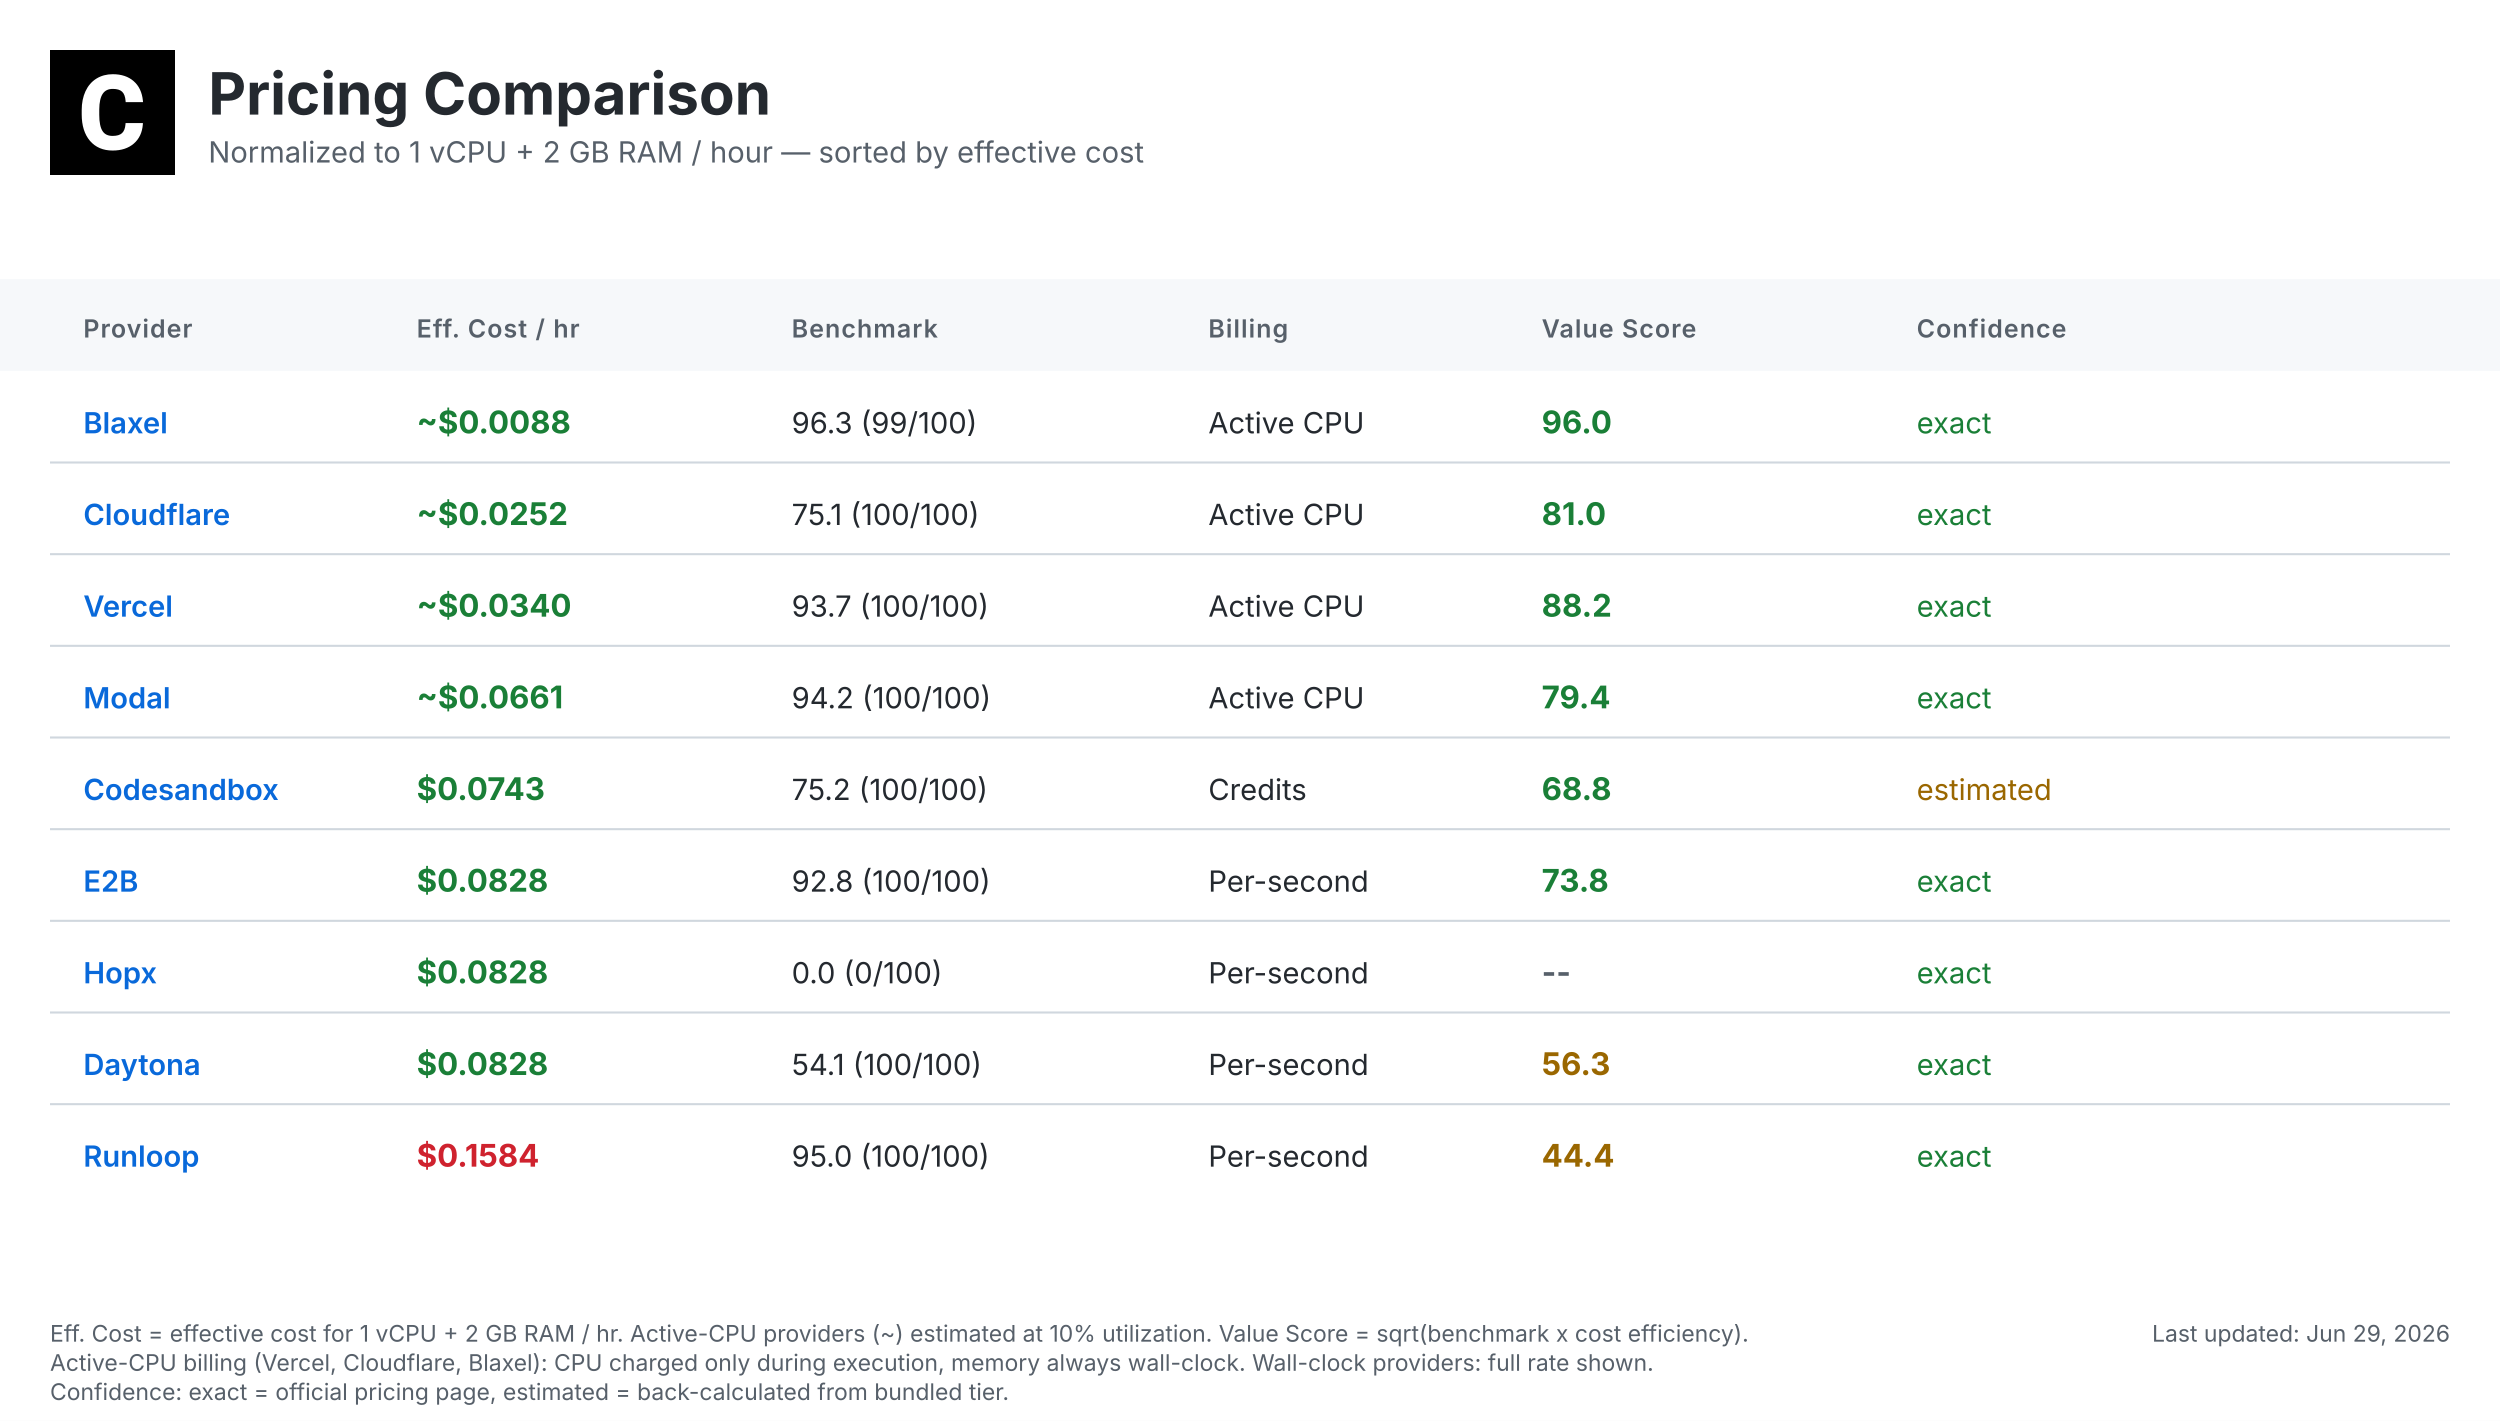
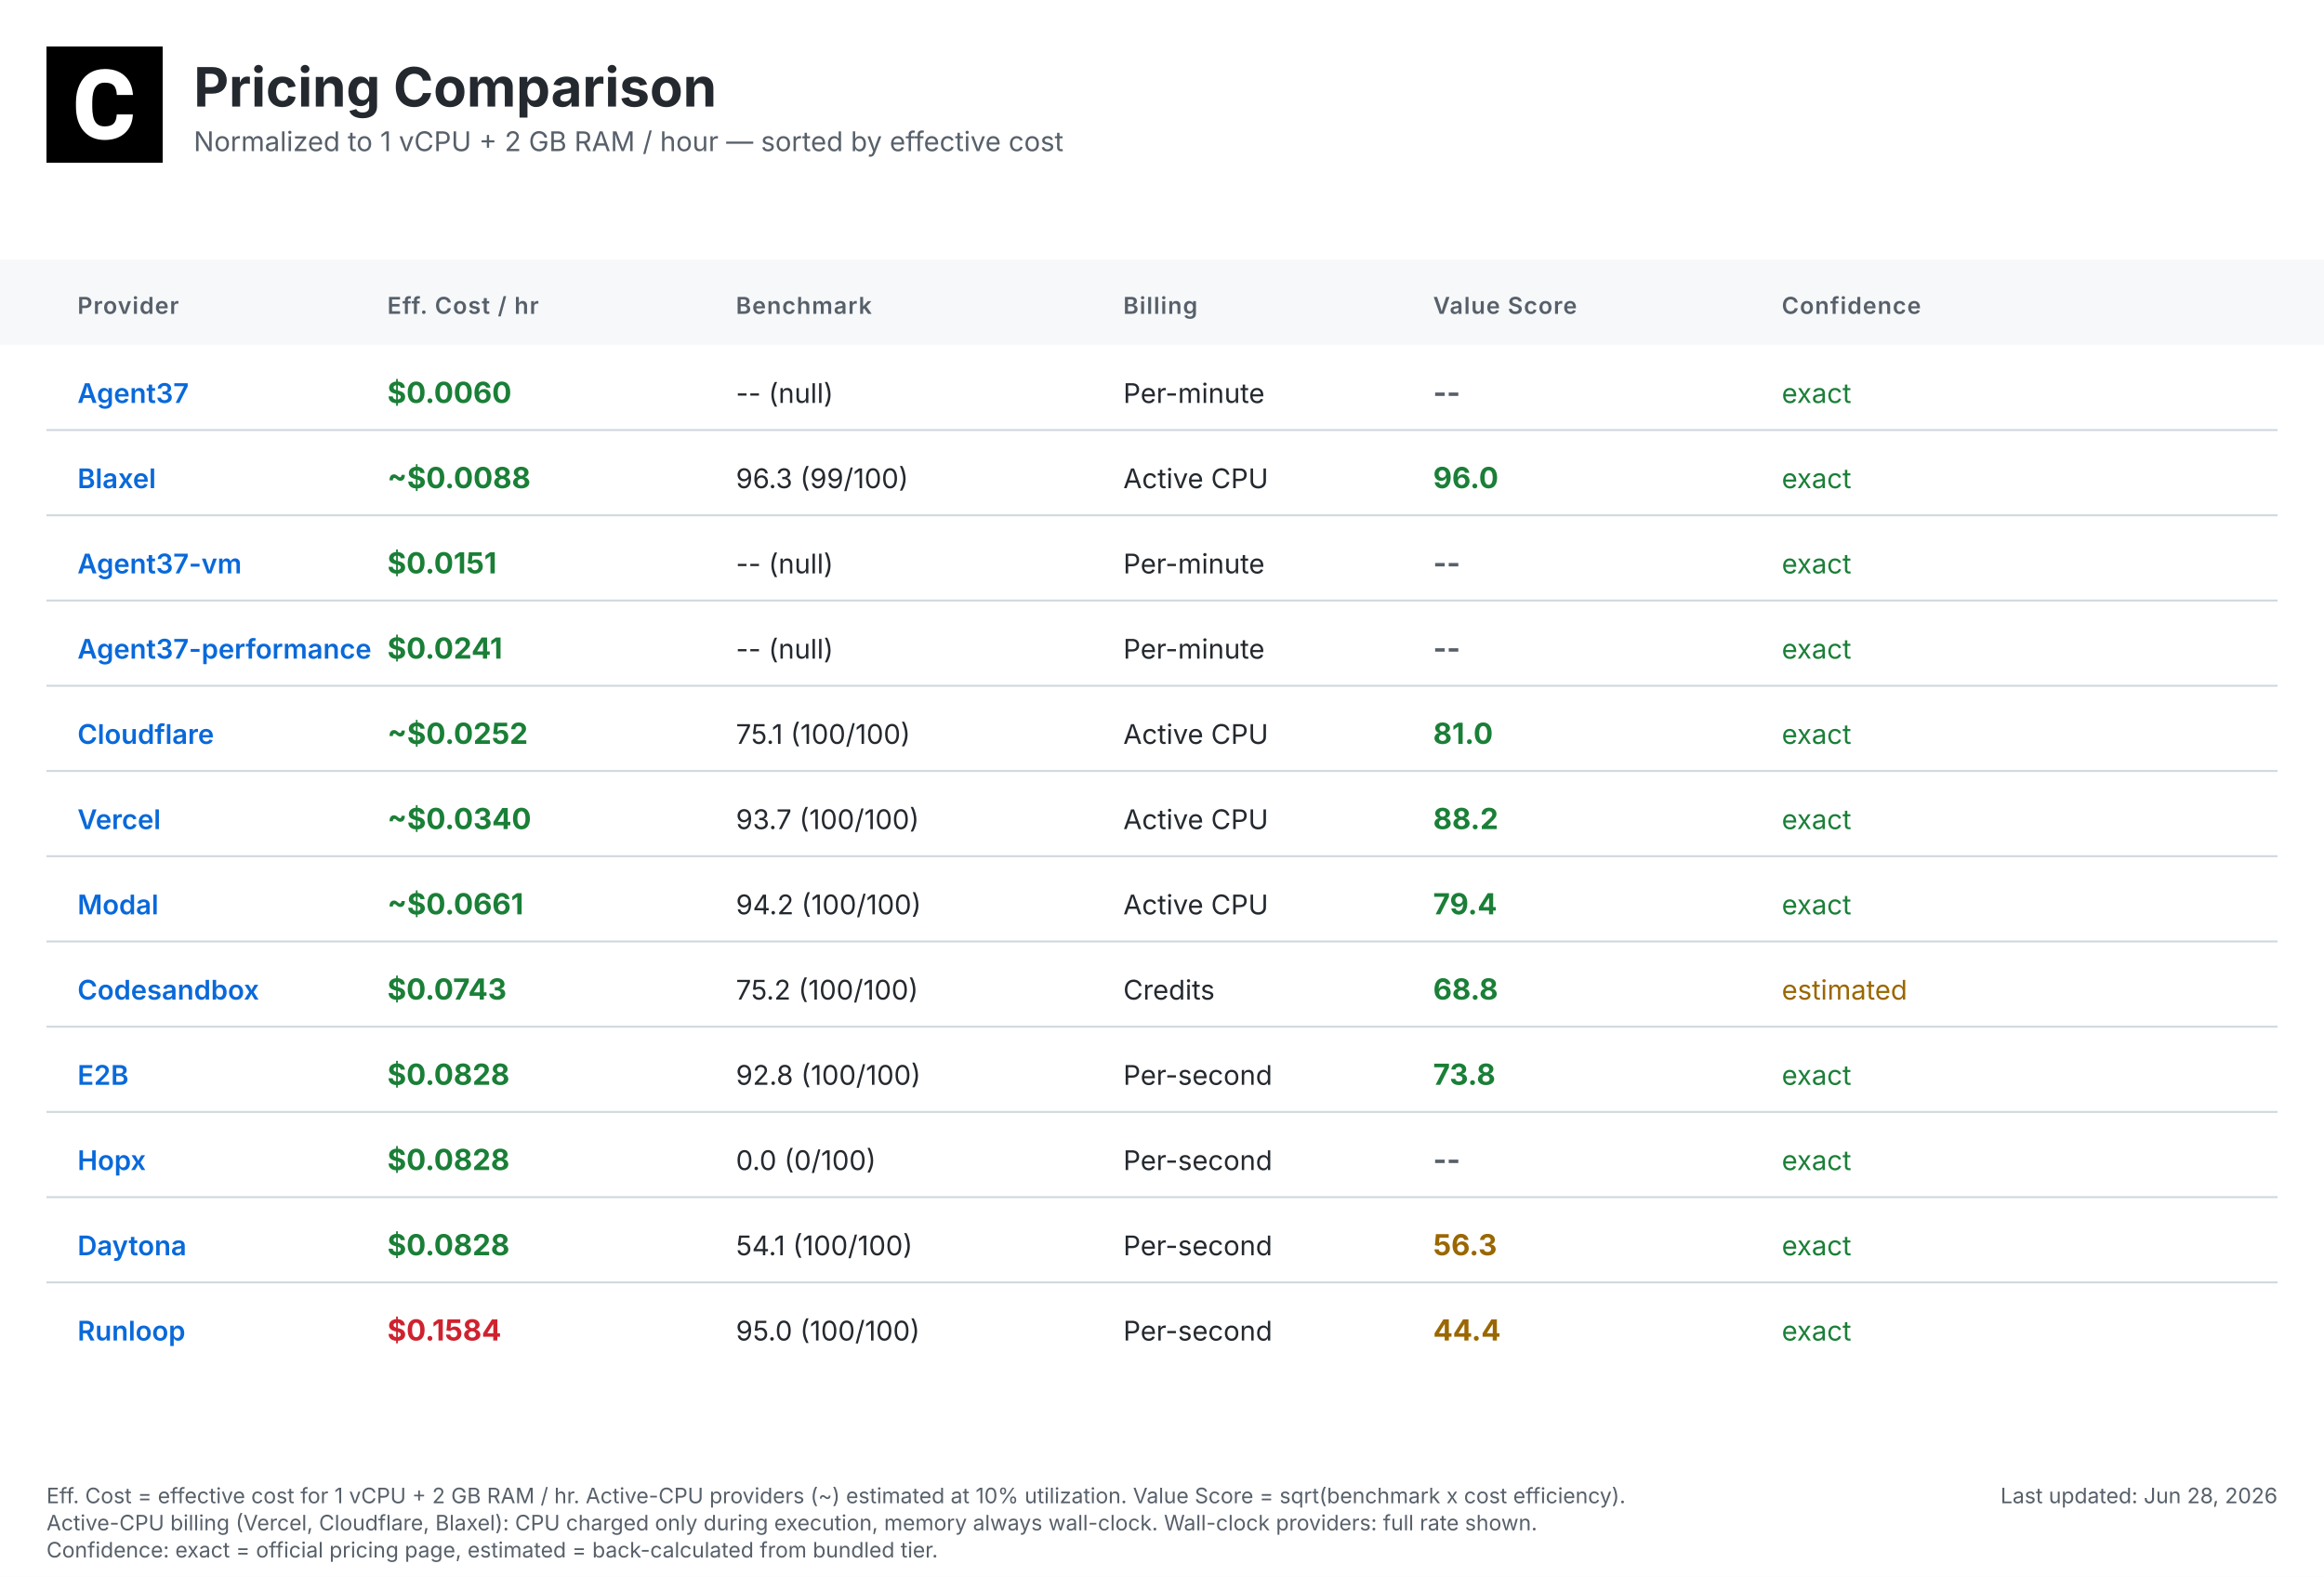
- <svg xmlns="http://www.w3.org/2000/svg" width="1200" height="682" viewBox="0 0 1200 682">
+ <svg xmlns="http://www.w3.org/2000/svg" width="1200" height="814" viewBox="0 0 1200 814">
  <defs>
    <linearGradient id="headerGrad" x1="0%" y1="0%" x2="100%" y2="100%">
      <stop offset="0%" style="stop-color:#f6f8fa;stop-opacity:1" />
      <stop offset="100%" style="stop-color:#ffffff;stop-opacity:1" />
    </linearGradient>
  </defs>
  <style>
    .bg { fill: #ffffff; }
    .header-bg { fill: url(#headerGrad); }
    .table-header-bg { fill: #f6f8fa; }
    .table-header { font: 600 12px 'Inter', 'SF Pro Display', -apple-system, BlinkMacSystemFont, 'Segoe UI', Roboto, Helvetica, Arial, sans-serif; fill: #57606a; text-transform: uppercase; letter-spacing: 0.5px; }
    .row { font: 14px 'Inter', 'SF Pro Display', -apple-system, BlinkMacSystemFont, 'Segoe UI', Roboto, Helvetica, Arial, sans-serif; fill: #24292f; }
    .provider { font-weight: 600; fill: #0969da; }
    .cost { font-weight: 700; font-size: 15px; }
    .value { font-weight: 700; font-size: 15px; }
    .fast { fill: #1a7f37; }
    .medium { fill: #9a6700; }
    .slow { fill: #cf222e; }
    .status { fill: #57606a; }
    .divider { stroke: #d0d7de; stroke-width: 1; }
    .border { stroke: #d0d7de; stroke-width: 1; fill: none; }
    .timestamp { font: 11px 'Inter', 'SF Pro Display', -apple-system, BlinkMacSystemFont, 'Segoe UI', Roboto, Helvetica, Arial, sans-serif; fill: #57606a; }
    .title { font: bold 28px 'Inter', 'SF Pro Display', -apple-system, BlinkMacSystemFont, 'Segoe UI', Roboto, Helvetica, Arial, sans-serif; fill: #24292f; }
    .subtitle { font: 14px 'Inter', 'SF Pro Display', -apple-system, BlinkMacSystemFont, 'Segoe UI', Roboto, Helvetica, Arial, sans-serif; fill: #57606a; }
    .logo { fill: #24292f; }
    .confidence-exact { fill: #1a7f37; }
    .confidence-estimated { fill: #9a6700; }
    .confidence-unknown { fill: #cf222e; }
  </style>
-   <rect class="bg" width="1200" height="682" />
+   <rect class="bg" width="1200" height="814" />
  <g transform="translate(24, 24)">
    <rect width="60" height="60" fill="#000000" />
    <g transform="scale(0.035) translate(0, 0)">
      <path fill="#ffffff" d="M1036.26,1002.28h237.87l-.93,19.09c-8.38,110.32-49.81,198.3-123.82,262.07-73.09,63.31-170.84,95.43-290.48,95.43-130.81,0-235.55-44.69-311.43-133.6-74.48-87.98-112.65-209.48-112.65-361.23v-60.51c0-96.83,17.7-183.41,51.68-257.43,34.91-74.95,85.19-133.61,149.89-173.63,64.7-40.04,140.12-60.52,225.3-60.52,117.77,0,214.13,32.12,286.29,95.9,72.62,63.3,114.98,153.61,126.15,267.67l1.86,19.08h-238.34l-.93-15.83c-4.65-59.11-20.95-101.94-47.95-127.08-27-25.6-69.83-38.17-127.08-38.17-61.91,0-107.06,20.95-137.33,65.17-31.65,45.15-47.94,117.77-48.87,215.53v74.48c0,102.41,15.36,177.83,45.62,223.91,28.86,44.22,74.01,65.63,137.79,65.63,58.19,0,101.48-12.57,128.95-38.17,26.99-25.14,43.29-66.1,47.48-121.5l.93-16.3Z" />
    </g>
  </g>
  <text class="title" x="100" y="55">Pricing Comparison</text>
  <text class="subtitle" x="100" y="78">Normalized to 1 vCPU + 2 GB RAM / hour — sorted by effective cost</text>
  <rect class="table-header-bg" y="134" width="1200" height="44" />
  <text class="table-header" x="40" y="162">Provider</text>
  <text class="table-header" x="200" y="162">Eff. Cost / hr</text>
  <text class="table-header" x="380" y="162">Benchmark</text>
  <text class="table-header" x="580" y="162">Billing</text>
  <text class="table-header" x="740" y="162">Value Score</text>
  <text class="table-header" x="920" y="162">Confidence</text>
-   <text class="row provider" x="40" y="208">Blaxel</text>
-   <text class="row cost fast" x="200" y="208">~$0.0088</text>
-   <text class="row" x="380" y="208">96.3 (99/100)</text>
-   <text class="row" x="580" y="208">Active CPU</text>
-   <text class="row value fast" x="740" y="208">96.0</text>
+   <text class="row provider" x="40" y="208">Agent37</text>
+   <text class="row cost fast" x="200" y="208">$0.0060</text>
+   <text class="row" x="380" y="208">-- (null)</text>
+   <text class="row" x="580" y="208">Per-minute</text>
+   <text class="row value status" x="740" y="208">--</text>
  <text class="row confidence-exact" x="920" y="208">exact</text>
  <line class="divider" x1="24" y1="222" x2="1176" y2="222" />
-   <text class="row provider" x="40" y="252">Cloudflare</text>
-   <text class="row cost fast" x="200" y="252">~$0.0252</text>
-   <text class="row" x="380" y="252">75.1 (100/100)</text>
+   <text class="row provider" x="40" y="252">Blaxel</text>
+   <text class="row cost fast" x="200" y="252">~$0.0088</text>
+   <text class="row" x="380" y="252">96.3 (99/100)</text>
  <text class="row" x="580" y="252">Active CPU</text>
-   <text class="row value fast" x="740" y="252">81.0</text>
+   <text class="row value fast" x="740" y="252">96.0</text>
  <text class="row confidence-exact" x="920" y="252">exact</text>
  <line class="divider" x1="24" y1="266" x2="1176" y2="266" />
-   <text class="row provider" x="40" y="296">Vercel</text>
-   <text class="row cost fast" x="200" y="296">~$0.0340</text>
-   <text class="row" x="380" y="296">93.7 (100/100)</text>
-   <text class="row" x="580" y="296">Active CPU</text>
-   <text class="row value fast" x="740" y="296">88.2</text>
+   <text class="row provider" x="40" y="296">Agent37-vm</text>
+   <text class="row cost fast" x="200" y="296">$0.0151</text>
+   <text class="row" x="380" y="296">-- (null)</text>
+   <text class="row" x="580" y="296">Per-minute</text>
+   <text class="row value status" x="740" y="296">--</text>
  <text class="row confidence-exact" x="920" y="296">exact</text>
  <line class="divider" x1="24" y1="310" x2="1176" y2="310" />
-   <text class="row provider" x="40" y="340">Modal</text>
-   <text class="row cost fast" x="200" y="340">~$0.0661</text>
-   <text class="row" x="380" y="340">94.2 (100/100)</text>
-   <text class="row" x="580" y="340">Active CPU</text>
-   <text class="row value fast" x="740" y="340">79.4</text>
+   <text class="row provider" x="40" y="340">Agent37-performance</text>
+   <text class="row cost fast" x="200" y="340">$0.0241</text>
+   <text class="row" x="380" y="340">-- (null)</text>
+   <text class="row" x="580" y="340">Per-minute</text>
+   <text class="row value status" x="740" y="340">--</text>
  <text class="row confidence-exact" x="920" y="340">exact</text>
  <line class="divider" x1="24" y1="354" x2="1176" y2="354" />
-   <text class="row provider" x="40" y="384">Codesandbox</text>
-   <text class="row cost fast" x="200" y="384">$0.0743</text>
-   <text class="row" x="380" y="384">75.2 (100/100)</text>
-   <text class="row" x="580" y="384">Credits</text>
-   <text class="row value fast" x="740" y="384">68.8</text>
-   <text class="row confidence-estimated" x="920" y="384">estimated</text>
+   <text class="row provider" x="40" y="384">Cloudflare</text>
+   <text class="row cost fast" x="200" y="384">~$0.0252</text>
+   <text class="row" x="380" y="384">75.1 (100/100)</text>
+   <text class="row" x="580" y="384">Active CPU</text>
+   <text class="row value fast" x="740" y="384">81.0</text>
+   <text class="row confidence-exact" x="920" y="384">exact</text>
  <line class="divider" x1="24" y1="398" x2="1176" y2="398" />
-   <text class="row provider" x="40" y="428">E2B</text>
-   <text class="row cost fast" x="200" y="428">$0.0828</text>
-   <text class="row" x="380" y="428">92.8 (100/100)</text>
-   <text class="row" x="580" y="428">Per-second</text>
-   <text class="row value fast" x="740" y="428">73.8</text>
+   <text class="row provider" x="40" y="428">Vercel</text>
+   <text class="row cost fast" x="200" y="428">~$0.0340</text>
+   <text class="row" x="380" y="428">93.7 (100/100)</text>
+   <text class="row" x="580" y="428">Active CPU</text>
+   <text class="row value fast" x="740" y="428">88.2</text>
  <text class="row confidence-exact" x="920" y="428">exact</text>
  <line class="divider" x1="24" y1="442" x2="1176" y2="442" />
-   <text class="row provider" x="40" y="472">Hopx</text>
-   <text class="row cost fast" x="200" y="472">$0.0828</text>
-   <text class="row" x="380" y="472">0.0 (0/100)</text>
-   <text class="row" x="580" y="472">Per-second</text>
-   <text class="row value status" x="740" y="472">--</text>
+   <text class="row provider" x="40" y="472">Modal</text>
+   <text class="row cost fast" x="200" y="472">~$0.0661</text>
+   <text class="row" x="380" y="472">94.2 (100/100)</text>
+   <text class="row" x="580" y="472">Active CPU</text>
+   <text class="row value fast" x="740" y="472">79.4</text>
  <text class="row confidence-exact" x="920" y="472">exact</text>
  <line class="divider" x1="24" y1="486" x2="1176" y2="486" />
-   <text class="row provider" x="40" y="516">Daytona</text>
-   <text class="row cost fast" x="200" y="516">$0.0828</text>
-   <text class="row" x="380" y="516">54.1 (100/100)</text>
-   <text class="row" x="580" y="516">Per-second</text>
-   <text class="row value medium" x="740" y="516">56.3</text>
-   <text class="row confidence-exact" x="920" y="516">exact</text>
+   <text class="row provider" x="40" y="516">Codesandbox</text>
+   <text class="row cost fast" x="200" y="516">$0.0743</text>
+   <text class="row" x="380" y="516">75.2 (100/100)</text>
+   <text class="row" x="580" y="516">Credits</text>
+   <text class="row value fast" x="740" y="516">68.8</text>
+   <text class="row confidence-estimated" x="920" y="516">estimated</text>
  <line class="divider" x1="24" y1="530" x2="1176" y2="530" />
-   <text class="row provider" x="40" y="560">Runloop</text>
-   <text class="row cost slow" x="200" y="560">$0.1584</text>
-   <text class="row" x="380" y="560">95.0 (100/100)</text>
+   <text class="row provider" x="40" y="560">E2B</text>
+   <text class="row cost fast" x="200" y="560">$0.0828</text>
+   <text class="row" x="380" y="560">92.8 (100/100)</text>
  <text class="row" x="580" y="560">Per-second</text>
-   <text class="row value medium" x="740" y="560">44.4</text>
+   <text class="row value fast" x="740" y="560">73.8</text>
  <text class="row confidence-exact" x="920" y="560">exact</text>
-   <text class="timestamp" x="1176" y="644" text-anchor="end">Last updated: Jun 29, 2026</text>
-   <text class="timestamp" x="24" y="644">Eff. Cost = effective cost for 1 vCPU + 2 GB RAM / hr. Active-CPU providers (~) estimated at 10% utilization. Value Score = sqrt(benchmark x cost efficiency).</text>
-   <text class="timestamp" x="24" y="658">Active-CPU billing (Vercel, Cloudflare, Blaxel): CPU charged only during execution, memory always wall-clock. Wall-clock providers: full rate shown.</text>
-   <text class="timestamp" x="24" y="672">Confidence: exact = official pricing page, estimated = back-calculated from bundled tier.</text>
+   <line class="divider" x1="24" y1="574" x2="1176" y2="574" />
+   <text class="row provider" x="40" y="604">Hopx</text>
+   <text class="row cost fast" x="200" y="604">$0.0828</text>
+   <text class="row" x="380" y="604">0.0 (0/100)</text>
+   <text class="row" x="580" y="604">Per-second</text>
+   <text class="row value status" x="740" y="604">--</text>
+   <text class="row confidence-exact" x="920" y="604">exact</text>
+   <line class="divider" x1="24" y1="618" x2="1176" y2="618" />
+   <text class="row provider" x="40" y="648">Daytona</text>
+   <text class="row cost fast" x="200" y="648">$0.0828</text>
+   <text class="row" x="380" y="648">54.1 (100/100)</text>
+   <text class="row" x="580" y="648">Per-second</text>
+   <text class="row value medium" x="740" y="648">56.3</text>
+   <text class="row confidence-exact" x="920" y="648">exact</text>
+   <line class="divider" x1="24" y1="662" x2="1176" y2="662" />
+   <text class="row provider" x="40" y="692">Runloop</text>
+   <text class="row cost slow" x="200" y="692">$0.1584</text>
+   <text class="row" x="380" y="692">95.0 (100/100)</text>
+   <text class="row" x="580" y="692">Per-second</text>
+   <text class="row value medium" x="740" y="692">44.4</text>
+   <text class="row confidence-exact" x="920" y="692">exact</text>
+   <text class="timestamp" x="1176" y="776" text-anchor="end">Last updated: Jun 28, 2026</text>
+   <text class="timestamp" x="24" y="776">Eff. Cost = effective cost for 1 vCPU + 2 GB RAM / hr. Active-CPU providers (~) estimated at 10% utilization. Value Score = sqrt(benchmark x cost efficiency).</text>
+   <text class="timestamp" x="24" y="790">Active-CPU billing (Vercel, Cloudflare, Blaxel): CPU charged only during execution, memory always wall-clock. Wall-clock providers: full rate shown.</text>
+   <text class="timestamp" x="24" y="804">Confidence: exact = official pricing page, estimated = back-calculated from bundled tier.</text>
</svg>
